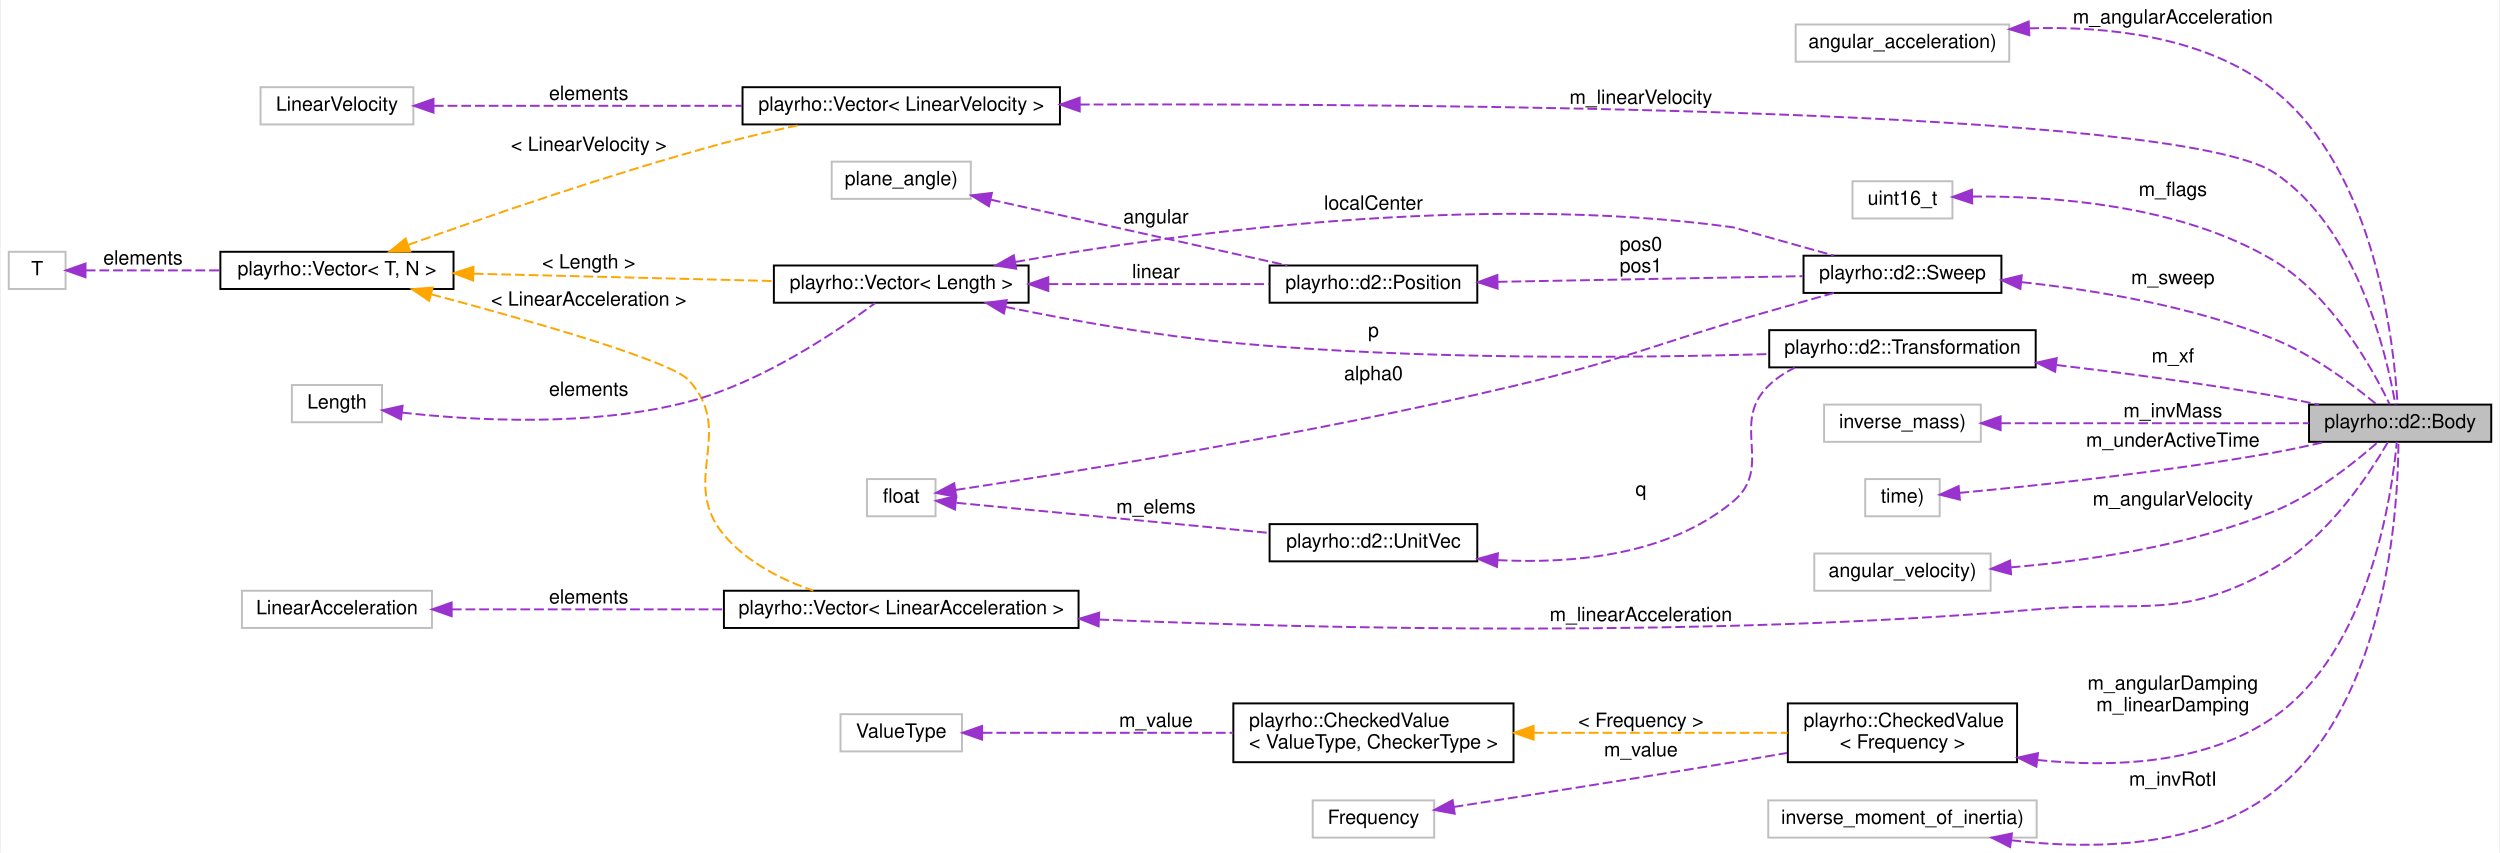
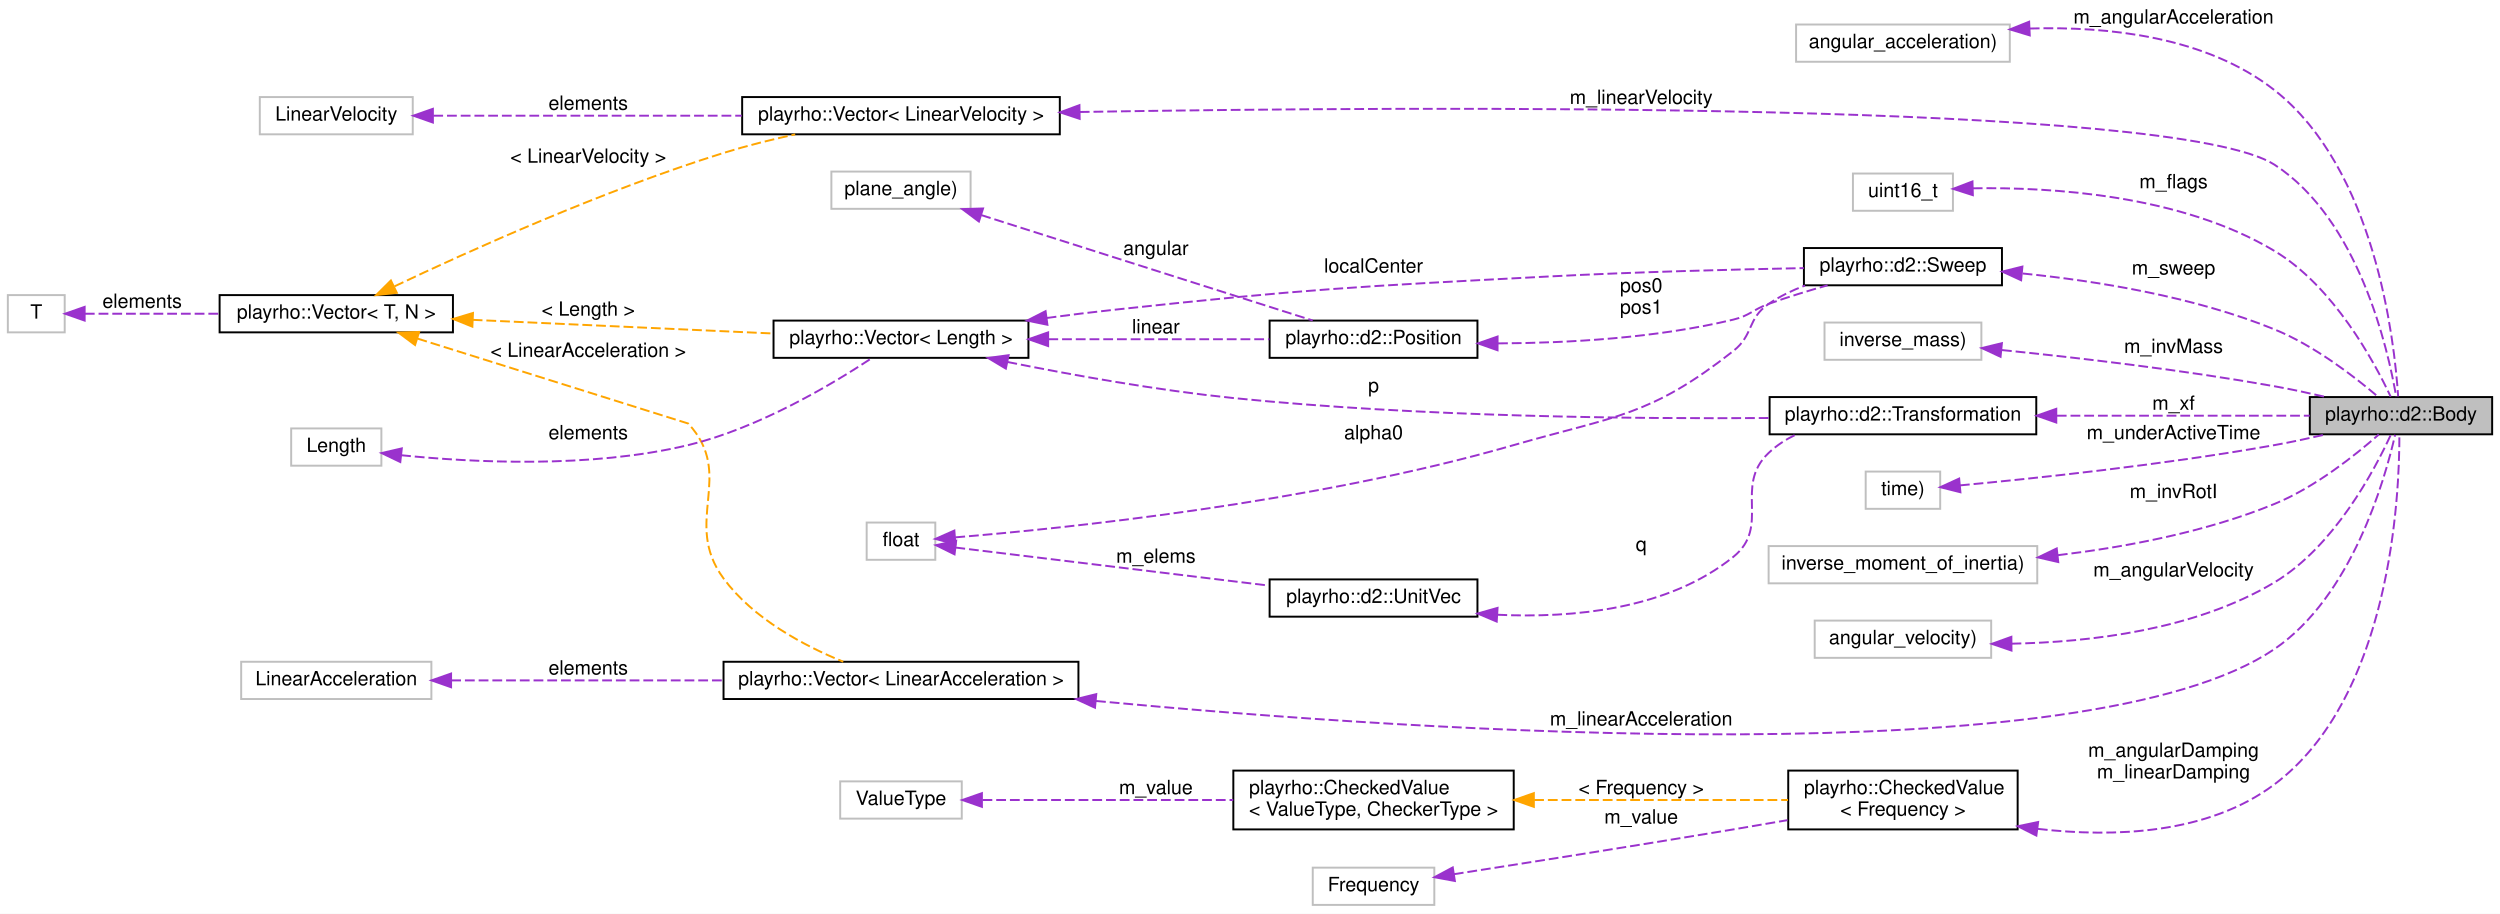
- <svg xmlns="http://www.w3.org/2000/svg" xmlns:xlink="http://www.w3.org/1999/xlink" width="1275pt" height="435pt" viewBox="0.00 0.00 1275.00 435.32">
-   <g id="graph0" class="graph" transform="scale(1 1) rotate(0) translate(4 431.32)">
-     <polygon fill="white" stroke="transparent" points="-4,4 -4,-431.32 1271,-431.32 1271,4 -4,4" />
+ <svg xmlns="http://www.w3.org/2000/svg" xmlns:xlink="http://www.w3.org/1999/xlink" width="1275pt" height="466pt" viewBox="0.00 0.00 1275.00 466.00">
+   <g id="graph0" class="graph" transform="scale(1 1) rotate(0) translate(4 462)">
+     <polygon fill="white" stroke="transparent" points="-4,4 -4,-462 1271,-462 1271,4 -4,4" />
    <g id="node1" class="node">
      <g id="a_node1">
        <a xlink:title="Physical entity that exists within a World.">
-           <polygon fill="#bfbfbf" stroke="black" points="1174,-205.82 1174,-224.82 1267,-224.82 1267,-205.82 1174,-205.82" />
-           <text text-anchor="middle" x="1220.5" y="-212.82" font-family="Helvetica,sans-Serif" font-size="10.00">playrho::d2::Body</text>
+           <polygon fill="#bfbfbf" stroke="black" points="1174,-240.5 1174,-259.5 1267,-259.5 1267,-240.5 1174,-240.5" />
+           <text text-anchor="middle" x="1220.5" y="-247.5" font-family="Helvetica,sans-Serif" font-size="10.00">playrho::d2::Body</text>
        </a>
      </g>
    </g>
    <g id="node2" class="node">
      <g id="a_node2">
        <a xlink:title=" ">
-           <polygon fill="white" stroke="#bfbfbf" points="912,-399.82 912,-418.82 1021,-418.82 1021,-399.82 912,-399.82" />
-           <text text-anchor="middle" x="966.5" y="-406.82" font-family="Helvetica,sans-Serif" font-size="10.00">angular_acceleration)</text>
+           <polygon fill="white" stroke="#bfbfbf" points="912,-430.5 912,-449.5 1021,-449.5 1021,-430.5 912,-430.5" />
+           <text text-anchor="middle" x="966.5" y="-437.5" font-family="Helvetica,sans-Serif" font-size="10.00">angular_acceleration)</text>
        </a>
      </g>
    </g>
    <g id="edge1" class="edge">
-       <path fill="none" stroke="#9a32cd" stroke-dasharray="5,2" d="M1031.24,-416.85C1071.1,-418.08 1121.27,-412.83 1156,-385.32 1208.35,-343.84 1217.54,-254.47 1219.16,-224.98" />
-       <polygon fill="#9a32cd" stroke="#9a32cd" points="1031.24,-413.35 1021.09,-416.4 1030.92,-420.34 1031.24,-413.35" />
-       <text text-anchor="middle" x="1104.5" y="-419.32" font-family="Helvetica,sans-Serif" font-size="10.00"> m_angularAcceleration</text>
+       <path fill="none" stroke="#9a32cd" stroke-dasharray="5,2" d="M1031.17,-447.45C1070.99,-448.63 1121.16,-443.38 1156,-416 1207.19,-375.77 1217.13,-289.09 1219.05,-259.86" />
+       <polygon fill="#9a32cd" stroke="#9a32cd" points="1031.17,-443.94 1021.02,-447 1030.86,-450.93 1031.17,-443.94" />
+       <text text-anchor="middle" x="1104.5" y="-450" font-family="Helvetica,sans-Serif" font-size="10.00"> m_angularAcceleration</text>
    </g>
    <g id="node3" class="node">
      <g id="a_node3">
        <a xlink:href="structplayrho_1_1Vector.html" target="_top" xlink:title=" ">
-           <polygon fill="white" stroke="black" points="374.5,-367.82 374.5,-386.82 536.5,-386.82 536.5,-367.82 374.5,-367.82" />
-           <text text-anchor="middle" x="455.5" y="-374.82" font-family="Helvetica,sans-Serif" font-size="10.00">playrho::Vector&lt; LinearVelocity &gt;</text>
+           <polygon fill="white" stroke="black" points="374.5,-393.5 374.5,-412.5 536.5,-412.5 536.5,-393.5 374.5,-393.5" />
+           <text text-anchor="middle" x="455.5" y="-400.5" font-family="Helvetica,sans-Serif" font-size="10.00">playrho::Vector&lt; LinearVelocity &gt;</text>
        </a>
      </g>
    </g>
    <g id="edge2" class="edge">
-       <path fill="none" stroke="#9a32cd" stroke-dasharray="5,2" d="M546.69,-377.97C724.25,-378.53 1106.26,-375.87 1156,-343.32 1198.76,-315.34 1213.82,-249.5 1218.07,-224.85" />
-       <polygon fill="#9a32cd" stroke="#9a32cd" points="546.6,-374.47 536.59,-377.93 546.57,-381.47 546.6,-374.47" />
-       <text text-anchor="middle" x="833" y="-378.32" font-family="Helvetica,sans-Serif" font-size="10.00"> m_linearVelocity</text>
+       <path fill="none" stroke="#9a32cd" stroke-dasharray="5,2" d="M546.68,-404.89C724.2,-407.86 1106.16,-410.35 1156,-378 1198.86,-350.18 1213.86,-284.25 1218.08,-259.56" />
+       <polygon fill="#9a32cd" stroke="#9a32cd" points="546.63,-401.38 536.57,-404.71 546.51,-408.38 546.63,-401.38" />
+       <text text-anchor="middle" x="833" y="-409" font-family="Helvetica,sans-Serif" font-size="10.00"> m_linearVelocity</text>
    </g>
    <g id="node4" class="node">
      <g id="a_node4">
        <a xlink:title=" ">
-           <polygon fill="white" stroke="#bfbfbf" points="128.5,-367.82 128.5,-386.82 206.5,-386.82 206.5,-367.82 128.5,-367.82" />
-           <text text-anchor="middle" x="167.5" y="-374.82" font-family="Helvetica,sans-Serif" font-size="10.00">LinearVelocity</text>
+           <polygon fill="white" stroke="#bfbfbf" points="128.5,-393.5 128.5,-412.5 206.5,-412.5 206.5,-393.5 128.5,-393.5" />
+           <text text-anchor="middle" x="167.5" y="-400.5" font-family="Helvetica,sans-Serif" font-size="10.00">LinearVelocity</text>
        </a>
      </g>
    </g>
    <g id="edge3" class="edge">
-       <path fill="none" stroke="#9a32cd" stroke-dasharray="5,2" d="M216.97,-377.32C259.98,-377.32 323.66,-377.32 374.26,-377.32" />
-       <polygon fill="#9a32cd" stroke="#9a32cd" points="216.77,-373.82 206.77,-377.32 216.77,-380.82 216.77,-373.82" />
-       <text text-anchor="middle" x="296" y="-380.32" font-family="Helvetica,sans-Serif" font-size="10.00"> elements</text>
+       <path fill="none" stroke="#9a32cd" stroke-dasharray="5,2" d="M216.97,-403C259.98,-403 323.66,-403 374.26,-403" />
+       <polygon fill="#9a32cd" stroke="#9a32cd" points="216.77,-399.5 206.77,-403 216.77,-406.5 216.77,-399.5" />
+       <text text-anchor="middle" x="296" y="-406" font-family="Helvetica,sans-Serif" font-size="10.00"> elements</text>
    </g>
    <g id="node5" class="node">
      <g id="a_node5">
        <a xlink:href="structplayrho_1_1Vector.html" target="_top" xlink:title="Vector.">
-           <polygon fill="white" stroke="black" points="108,-283.82 108,-302.82 227,-302.82 227,-283.82 108,-283.82" />
-           <text text-anchor="middle" x="167.5" y="-290.82" font-family="Helvetica,sans-Serif" font-size="10.00">playrho::Vector&lt; T, N &gt;</text>
+           <polygon fill="white" stroke="black" points="108,-292.5 108,-311.5 227,-311.5 227,-292.5 108,-292.5" />
+           <text text-anchor="middle" x="167.5" y="-299.5" font-family="Helvetica,sans-Serif" font-size="10.00">playrho::Vector&lt; T, N &gt;</text>
        </a>
      </g>
    </g>
    <g id="edge4" class="edge">
-       <path fill="none" stroke="orange" stroke-dasharray="5,2" d="M203.88,-306.33C242.95,-320.39 307.89,-342.86 365,-358.32 377.73,-361.76 391.61,-364.97 404.56,-367.73" />
-       <polygon fill="orange" stroke="orange" points="204.88,-302.97 194.29,-302.86 202.5,-309.55 204.88,-302.97" />
-       <text text-anchor="middle" x="296" y="-354.32" font-family="Helvetica,sans-Serif" font-size="10.00"> &lt; LinearVelocity &gt;</text>
+       <path fill="none" stroke="orange" stroke-dasharray="5,2" d="M197.2,-315.97C234.92,-333.87 303.61,-364.86 365,-384 376.68,-387.64 389.43,-390.81 401.55,-393.46" />
+       <polygon fill="orange" stroke="orange" points="198.38,-312.66 187.85,-311.5 195.36,-318.97 198.38,-312.66" />
+       <text text-anchor="middle" x="296" y="-379" font-family="Helvetica,sans-Serif" font-size="10.00"> &lt; LinearVelocity &gt;</text>
    </g>
    <g id="node9" class="node">
      <g id="a_node9">
        <a xlink:href="structplayrho_1_1Vector.html" target="_top" xlink:title=" ">
-           <polygon fill="white" stroke="black" points="390.5,-276.82 390.5,-295.82 520.5,-295.82 520.5,-276.82 390.5,-276.82" />
-           <text text-anchor="middle" x="455.5" y="-283.82" font-family="Helvetica,sans-Serif" font-size="10.00">playrho::Vector&lt; Length &gt;</text>
+           <polygon fill="white" stroke="black" points="390.5,-279.5 390.5,-298.5 520.5,-298.5 520.5,-279.5 390.5,-279.5" />
+           <text text-anchor="middle" x="455.5" y="-286.5" font-family="Helvetica,sans-Serif" font-size="10.00">playrho::Vector&lt; Length &gt;</text>
        </a>
      </g>
    </g>
    <g id="edge10" class="edge">
-       <path fill="none" stroke="orange" stroke-dasharray="5,2" d="M237.35,-291.63C283.85,-290.49 344.8,-289 390.29,-287.89" />
-       <polygon fill="orange" stroke="orange" points="236.98,-288.14 227.07,-291.88 237.15,-295.14 236.98,-288.14" />
-       <text text-anchor="middle" x="296" y="-294.32" font-family="Helvetica,sans-Serif" font-size="10.00"> &lt; Length &gt;</text>
-     </g>
-     <g id="node13" class="node">
-       <g id="a_node13">
+       <path fill="none" stroke="orange" stroke-dasharray="5,2" d="M237.06,-298.88C283.59,-296.77 344.7,-293.99 390.29,-291.92" />
+       <polygon fill="orange" stroke="orange" points="236.9,-295.39 227.07,-299.34 237.22,-302.38 236.9,-295.39" />
+       <text text-anchor="middle" x="296" y="-301" font-family="Helvetica,sans-Serif" font-size="10.00"> &lt; Length &gt;</text>
+     </g>
+     <g id="node14" class="node">
+       <g id="a_node14">
        <a xlink:href="structplayrho_1_1Vector.html" target="_top" xlink:title=" ">
-           <polygon fill="white" stroke="black" points="365,-110.82 365,-129.82 546,-129.82 546,-110.82 365,-110.82" />
-           <text text-anchor="middle" x="455.5" y="-117.82" font-family="Helvetica,sans-Serif" font-size="10.00">playrho::Vector&lt; LinearAcceleration &gt;</text>
-         </a>
-       </g>
-     </g>
-     <g id="edge15" class="edge">
-       <path fill="none" stroke="orange" stroke-dasharray="5,2" d="M215.73,-281.1C265.47,-267.84 337.85,-247.22 347,-237.32 371.43,-210.85 341.89,-185.94 365,-158.32 376.59,-144.46 394.13,-135.55 410.61,-129.87" />
-       <polygon fill="orange" stroke="orange" points="214.57,-277.79 205.8,-283.74 216.36,-284.56 214.57,-277.79" />
-       <text text-anchor="middle" x="296" y="-275.32" font-family="Helvetica,sans-Serif" font-size="10.00"> &lt; LinearAcceleration &gt;</text>
+           <polygon fill="white" stroke="black" points="365,-105.5 365,-124.5 546,-124.5 546,-105.5 365,-105.5" />
+           <text text-anchor="middle" x="455.5" y="-112.5" font-family="Helvetica,sans-Serif" font-size="10.00">playrho::Vector&lt; LinearAcceleration &gt;</text>
+         </a>
+       </g>
+     </g>
+     <g id="edge16" class="edge">
+       <path fill="none" stroke="orange" stroke-dasharray="5,2" d="M208.93,-289.32C261.59,-272.8 347,-246 347,-246 371.43,-219.54 343.66,-196.01 365,-167 380.12,-146.44 406,-132.69 426.06,-124.52" />
+       <polygon fill="orange" stroke="orange" points="207.68,-286.04 199.19,-292.37 209.77,-292.72 207.68,-286.04" />
+       <text text-anchor="middle" x="296" y="-280" font-family="Helvetica,sans-Serif" font-size="10.00"> &lt; LinearAcceleration &gt;</text>
    </g>
    <g id="node6" class="node">
      <g id="a_node6">
        <a xlink:title=" ">
-           <polygon fill="white" stroke="#bfbfbf" points="0,-283.82 0,-302.82 29,-302.82 29,-283.82 0,-283.82" />
-           <text text-anchor="middle" x="14.5" y="-290.82" font-family="Helvetica,sans-Serif" font-size="10.00">T</text>
+           <polygon fill="white" stroke="#bfbfbf" points="0,-292.5 0,-311.5 29,-311.5 29,-292.5 0,-292.5" />
+           <text text-anchor="middle" x="14.5" y="-299.5" font-family="Helvetica,sans-Serif" font-size="10.00">T</text>
        </a>
      </g>
    </g>
    <g id="edge5" class="edge">
-       <path fill="none" stroke="#9a32cd" stroke-dasharray="5,2" d="M39.27,-293.32C57.68,-293.32 83.99,-293.32 107.92,-293.32" />
-       <polygon fill="#9a32cd" stroke="#9a32cd" points="39.17,-289.82 29.17,-293.32 39.17,-296.82 39.17,-289.82" />
-       <text text-anchor="middle" x="68.5" y="-296.32" font-family="Helvetica,sans-Serif" font-size="10.00"> elements</text>
+       <path fill="none" stroke="#9a32cd" stroke-dasharray="5,2" d="M39.27,-302C57.68,-302 83.99,-302 107.92,-302" />
+       <polygon fill="#9a32cd" stroke="#9a32cd" points="39.17,-298.5 29.17,-302 39.17,-305.5 39.17,-298.5" />
+       <text text-anchor="middle" x="68.5" y="-305" font-family="Helvetica,sans-Serif" font-size="10.00"> elements</text>
    </g>
    <g id="node7" class="node">
      <g id="a_node7">
        <a xlink:title=" ">
-           <polygon fill="white" stroke="#bfbfbf" points="941,-319.82 941,-338.82 992,-338.82 992,-319.82 941,-319.82" />
-           <text text-anchor="middle" x="966.5" y="-326.82" font-family="Helvetica,sans-Serif" font-size="10.00">uint16_t</text>
+           <polygon fill="white" stroke="#bfbfbf" points="941,-354.5 941,-373.5 992,-373.5 992,-354.5 941,-354.5" />
+           <text text-anchor="middle" x="966.5" y="-361.5" font-family="Helvetica,sans-Serif" font-size="10.00">uint16_t</text>
        </a>
      </g>
    </g>
    <g id="edge6" class="edge">
-       <path fill="none" stroke="#9a32cd" stroke-dasharray="5,2" d="M1002.08,-331.01C1041.98,-331.37 1108.22,-326.98 1156,-298.32 1185.87,-280.39 1206.65,-242.67 1215.18,-224.92" />
-       <polygon fill="#9a32cd" stroke="#9a32cd" points="1002.11,-327.51 992.05,-330.81 1001.97,-334.5 1002.11,-327.51" />
-       <text text-anchor="middle" x="1104.5" y="-331.32" font-family="Helvetica,sans-Serif" font-size="10.00"> m_flags</text>
+       <path fill="none" stroke="#9a32cd" stroke-dasharray="5,2" d="M1002.1,-365.96C1042.01,-366.62 1108.27,-362.65 1156,-334 1186.09,-315.93 1206.77,-277.72 1215.22,-259.74" />
+       <polygon fill="#9a32cd" stroke="#9a32cd" points="1002.15,-362.46 992.06,-365.69 1001.96,-369.46 1002.15,-362.46" />
+       <text text-anchor="middle" x="1104.5" y="-366" font-family="Helvetica,sans-Serif" font-size="10.00"> m_flags</text>
    </g>
    <g id="node8" class="node">
      <g id="a_node8">
        <a xlink:href="structplayrho_1_1d2_1_1Transformation.html" target="_top" xlink:title="Describes a geometric transformation.">
-           <polygon fill="white" stroke="black" points="898.5,-243.82 898.5,-262.82 1034.5,-262.82 1034.5,-243.82 898.5,-243.82" />
-           <text text-anchor="middle" x="966.5" y="-250.82" font-family="Helvetica,sans-Serif" font-size="10.00">playrho::d2::Transformation</text>
+           <polygon fill="white" stroke="black" points="898.5,-240.5 898.5,-259.5 1034.5,-259.5 1034.5,-240.5 898.5,-240.5" />
+           <text text-anchor="middle" x="966.5" y="-247.5" font-family="Helvetica,sans-Serif" font-size="10.00">playrho::d2::Transformation</text>
        </a>
      </g>
    </g>
    <g id="edge7" class="edge">
-       <path fill="none" stroke="#9a32cd" stroke-dasharray="5,2" d="M1045.26,-245.02C1079.35,-240.97 1119.77,-235.6 1156,-229.32 1163.45,-228.02 1171.35,-226.45 1178.96,-224.83" />
-       <polygon fill="#9a32cd" stroke="#9a32cd" points="1044.42,-241.59 1034.9,-246.23 1045.24,-248.54 1044.42,-241.59" />
-       <text text-anchor="middle" x="1104.5" y="-246.32" font-family="Helvetica,sans-Serif" font-size="10.00"> m_xf</text>
+       <path fill="none" stroke="#9a32cd" stroke-dasharray="5,2" d="M1044.96,-250C1087.22,-250 1138.07,-250 1173.96,-250" />
+       <polygon fill="#9a32cd" stroke="#9a32cd" points="1044.7,-246.5 1034.7,-250 1044.7,-253.5 1044.7,-246.5" />
+       <text text-anchor="middle" x="1104.5" y="-253" font-family="Helvetica,sans-Serif" font-size="10.00"> m_xf</text>
    </g>
    <g id="edge8" class="edge">
-       <path fill="none" stroke="#9a32cd" stroke-dasharray="5,2" d="M508.74,-274.69C541.86,-267.89 585.72,-259.96 625,-256.32 719.62,-247.54 829.67,-248.6 898.46,-250.61" />
-       <polygon fill="#9a32cd" stroke="#9a32cd" points="507.9,-271.29 498.82,-276.75 509.33,-278.14 507.9,-271.29" />
-       <text text-anchor="middle" x="696.5" y="-259.32" font-family="Helvetica,sans-Serif" font-size="10.00"> p</text>
-     </g>
-     <g id="node18" class="node">
-       <g id="a_node18">
-         <a xlink:href="classplayrho_1_1d2_1_1Sweep.html" target="_top" xlink:title="Description of a &quot;sweep&quot; of motion in 2-D space.">
-           <polygon fill="white" stroke="black" points="916,-281.82 916,-300.82 1017,-300.82 1017,-281.82 916,-281.82" />
-           <text text-anchor="middle" x="966.5" y="-288.82" font-family="Helvetica,sans-Serif" font-size="10.00">playrho::d2::Sweep</text>
-         </a>
-       </g>
-     </g>
-     <g id="edge20" class="edge">
-       <path fill="none" stroke="#9a32cd" stroke-dasharray="5,2" d="M513.79,-297.64C595.42,-312.11 749.78,-333.25 880,-315.32 880.35,-315.27 907.73,-307.57 931.41,-300.91" />
-       <polygon fill="#9a32cd" stroke="#9a32cd" points="514.18,-294.16 503.72,-295.83 512.94,-301.05 514.18,-294.16" />
-       <text text-anchor="middle" x="696.5" y="-324.32" font-family="Helvetica,sans-Serif" font-size="10.00"> localCenter</text>
+       <path fill="none" stroke="#9a32cd" stroke-dasharray="5,2" d="M509.78,-277.4C542.79,-270.75 586.15,-262.95 625,-259 719.57,-249.39 829.63,-248.3 898.44,-248.82" />
+       <polygon fill="#9a32cd" stroke="#9a32cd" points="508.98,-274 499.89,-279.43 510.39,-280.85 508.98,-274" />
+       <text text-anchor="middle" x="696.5" y="-262" font-family="Helvetica,sans-Serif" font-size="10.00"> p</text>
    </g>
    <g id="node19" class="node">
      <g id="a_node19">
+         <a xlink:href="classplayrho_1_1d2_1_1Sweep.html" target="_top" xlink:title="Description of a &quot;sweep&quot; of motion in 2-D space.">
+           <polygon fill="white" stroke="black" points="916,-316.5 916,-335.5 1017,-335.5 1017,-316.5 916,-316.5" />
+           <text text-anchor="middle" x="966.5" y="-323.5" font-family="Helvetica,sans-Serif" font-size="10.00">playrho::d2::Sweep</text>
+         </a>
+       </g>
+     </g>
+     <g id="edge21" class="edge">
+       <path fill="none" stroke="#9a32cd" stroke-dasharray="5,2" d="M529.77,-299.84C541.21,-301.36 552.91,-302.8 564,-304 662.38,-314.62 687.18,-315.84 786,-321 829.9,-323.29 879.89,-324.57 915.95,-325.27" />
+       <polygon fill="#9a32cd" stroke="#9a32cd" points="530.18,-296.37 519.8,-298.5 529.24,-303.31 530.18,-296.37" />
+       <text text-anchor="middle" x="696.5" y="-323" font-family="Helvetica,sans-Serif" font-size="10.00"> localCenter</text>
+     </g>
+     <g id="node20" class="node">
+       <g id="a_node20">
        <a xlink:href="structplayrho_1_1d2_1_1Position.html" target="_top" xlink:title="2-D positional data structure.">
-           <polygon fill="white" stroke="black" points="643.5,-276.82 643.5,-295.82 749.5,-295.82 749.5,-276.82 643.5,-276.82" />
-           <text text-anchor="middle" x="696.5" y="-283.82" font-family="Helvetica,sans-Serif" font-size="10.00">playrho::d2::Position</text>
-         </a>
-       </g>
-     </g>
-     <g id="edge22" class="edge">
-       <path fill="none" stroke="#9a32cd" stroke-dasharray="5,2" d="M530.66,-286.32C567.19,-286.32 610.36,-286.32 643.36,-286.32" />
-       <polygon fill="#9a32cd" stroke="#9a32cd" points="530.55,-282.82 520.55,-286.32 530.55,-289.82 530.55,-282.82" />
-       <text text-anchor="middle" x="585.5" y="-289.32" font-family="Helvetica,sans-Serif" font-size="10.00"> linear</text>
+           <polygon fill="white" stroke="black" points="643.5,-279.5 643.5,-298.5 749.5,-298.5 749.5,-279.5 643.5,-279.5" />
+           <text text-anchor="middle" x="696.5" y="-286.5" font-family="Helvetica,sans-Serif" font-size="10.00">playrho::d2::Position</text>
+         </a>
+       </g>
+     </g>
+     <g id="edge23" class="edge">
+       <path fill="none" stroke="#9a32cd" stroke-dasharray="5,2" d="M530.66,-289C567.19,-289 610.36,-289 643.36,-289" />
+       <polygon fill="#9a32cd" stroke="#9a32cd" points="530.55,-285.5 520.55,-289 530.55,-292.5 530.55,-285.5" />
+       <text text-anchor="middle" x="585.5" y="-292" font-family="Helvetica,sans-Serif" font-size="10.00"> linear</text>
    </g>
    <g id="node10" class="node">
      <g id="a_node10">
        <a xlink:title=" ">
-           <polygon fill="white" stroke="#bfbfbf" points="144.5,-215.82 144.5,-234.82 190.5,-234.82 190.5,-215.82 144.5,-215.82" />
-           <text text-anchor="middle" x="167.5" y="-222.82" font-family="Helvetica,sans-Serif" font-size="10.00">Length</text>
+           <polygon fill="white" stroke="#bfbfbf" points="144.5,-224.5 144.5,-243.5 190.5,-243.5 190.5,-224.5 144.5,-224.5" />
+           <text text-anchor="middle" x="167.5" y="-231.5" font-family="Helvetica,sans-Serif" font-size="10.00">Length</text>
        </a>
      </g>
    </g>
    <g id="edge9" class="edge">
-       <path fill="none" stroke="#9a32cd" stroke-dasharray="5,2" d="M200.66,-220.75C236.89,-216.69 297.22,-213.21 347,-226.32 384.62,-236.22 423.08,-262.37 442.18,-276.66" />
-       <polygon fill="#9a32cd" stroke="#9a32cd" points="200.18,-217.29 190.67,-221.96 201.01,-224.23 200.18,-217.29" />
-       <text text-anchor="middle" x="296" y="-229.32" font-family="Helvetica,sans-Serif" font-size="10.00"> elements</text>
+       <path fill="none" stroke="#9a32cd" stroke-dasharray="5,2" d="M200.56,-229.84C236.7,-226.14 296.95,-222.99 347,-235 383.15,-243.68 421,-266.39 440.71,-279.43" />
+       <polygon fill="#9a32cd" stroke="#9a32cd" points="200.15,-226.36 190.59,-230.94 200.92,-233.32 200.15,-226.36" />
+       <text text-anchor="middle" x="296" y="-238" font-family="Helvetica,sans-Serif" font-size="10.00"> elements</text>
    </g>
    <g id="node11" class="node">
      <g id="a_node11">
        <a xlink:href="classplayrho_1_1d2_1_1UnitVec.html" target="_top" xlink:title="2-D unit vector.">
-           <polygon fill="white" stroke="black" points="643.5,-144.82 643.5,-163.82 749.5,-163.82 749.5,-144.82 643.5,-144.82" />
-           <text text-anchor="middle" x="696.5" y="-151.82" font-family="Helvetica,sans-Serif" font-size="10.00">playrho::d2::UnitVec</text>
+           <polygon fill="white" stroke="black" points="643.5,-147.5 643.5,-166.5 749.5,-166.5 749.5,-147.5 643.5,-147.5" />
+           <text text-anchor="middle" x="696.5" y="-154.5" font-family="Helvetica,sans-Serif" font-size="10.00">playrho::d2::UnitVec</text>
        </a>
      </g>
    </g>
    <g id="edge11" class="edge">
-       <path fill="none" stroke="#9a32cd" stroke-dasharray="5,2" d="M759.95,-145.44C798.69,-143.49 847.16,-147.96 880,-175.32 901.06,-192.86 878.4,-215.14 898,-234.32 901.92,-238.15 906.54,-241.22 911.5,-243.68" />
-       <polygon fill="#9a32cd" stroke="#9a32cd" points="759.56,-141.96 749.81,-146.11 760.02,-148.94 759.56,-141.96" />
-       <text text-anchor="middle" x="833" y="-178.32" font-family="Helvetica,sans-Serif" font-size="10.00"> q</text>
+       <path fill="none" stroke="#9a32cd" stroke-dasharray="5,2" d="M759.66,-148.48C798.28,-146.66 846.74,-151.16 880,-178 899.36,-193.62 879.95,-213.88 898,-231 902.06,-234.85 906.85,-237.94 911.96,-240.4" />
+       <polygon fill="#9a32cd" stroke="#9a32cd" points="759.32,-144.99 749.56,-149.1 759.75,-151.98 759.32,-144.99" />
+       <text text-anchor="middle" x="833" y="-181" font-family="Helvetica,sans-Serif" font-size="10.00"> q</text>
    </g>
    <g id="node12" class="node">
      <g id="a_node12">
        <a xlink:title=" ">
-           <polygon fill="white" stroke="#bfbfbf" points="438,-167.82 438,-186.82 473,-186.82 473,-167.82 438,-167.82" />
-           <text text-anchor="middle" x="455.5" y="-174.82" font-family="Helvetica,sans-Serif" font-size="10.00">float</text>
+           <polygon fill="white" stroke="#bfbfbf" points="438,-176.5 438,-195.5 473,-195.5 473,-176.5 438,-176.5" />
+           <text text-anchor="middle" x="455.5" y="-183.5" font-family="Helvetica,sans-Serif" font-size="10.00">float</text>
        </a>
      </g>
    </g>
    <g id="edge12" class="edge">
-       <path fill="none" stroke="#9a32cd" stroke-dasharray="5,2" d="M483.74,-174.69C522.39,-170.98 593.9,-164.09 643.04,-159.36" />
-       <polygon fill="#9a32cd" stroke="#9a32cd" points="482.92,-171.26 473.31,-175.7 483.6,-178.22 482.92,-171.26" />
-       <text text-anchor="middle" x="585.5" y="-169.32" font-family="Helvetica,sans-Serif" font-size="10.00"> m_elems</text>
-     </g>
-     <g id="edge24" class="edge">
-       <path fill="none" stroke="#9a32cd" stroke-dasharray="5,2" d="M483.31,-181.26C537.47,-189.45 663.65,-209.59 768,-234.32 826.57,-248.2 840.14,-255.72 898,-272.32 908.88,-275.44 920.77,-278.8 931.49,-281.81" />
-       <polygon fill="#9a32cd" stroke="#9a32cd" points="483.58,-177.77 473.17,-179.74 482.54,-184.69 483.58,-177.77" />
-       <text text-anchor="middle" x="696.5" y="-237.32" font-family="Helvetica,sans-Serif" font-size="10.00"> alpha0</text>
+       <path fill="none" stroke="#9a32cd" stroke-dasharray="5,2" d="M483.24,-182.76C521.77,-178.08 593.69,-169.35 643.04,-163.36" />
+       <polygon fill="#9a32cd" stroke="#9a32cd" points="482.81,-179.28 473.31,-183.96 483.65,-186.23 482.81,-179.28" />
+       <text text-anchor="middle" x="585.5" y="-175" font-family="Helvetica,sans-Serif" font-size="10.00"> m_elems</text>
+     </g>
+     <g id="edge25" class="edge">
+       <path fill="none" stroke="#9a32cd" stroke-dasharray="5,2" d="M483.21,-187.95C537.69,-192.42 665.14,-205.37 768,-235 820.04,-249.99 837.42,-249.54 880,-283 890.48,-291.24 887,-299.46 898,-307 903.62,-310.85 910.02,-313.93 916.57,-316.39" />
+       <polygon fill="#9a32cd" stroke="#9a32cd" points="483.27,-184.44 473.03,-187.15 482.72,-191.42 483.27,-184.44" />
+       <text text-anchor="middle" x="696.5" y="-238" font-family="Helvetica,sans-Serif" font-size="10.00"> alpha0</text>
+     </g>
+     <g id="node13" class="node">
+       <g id="a_node13">
+         <a xlink:title=" ">
+           <polygon fill="white" stroke="#bfbfbf" points="926.5,-278.5 926.5,-297.5 1006.5,-297.5 1006.5,-278.5 926.5,-278.5" />
+           <text text-anchor="middle" x="966.5" y="-285.5" font-family="Helvetica,sans-Serif" font-size="10.00">inverse_mass)</text>
+         </a>
+       </g>
    </g>
    <g id="edge13" class="edge">
-       <path fill="none" stroke="#9a32cd" stroke-dasharray="5,2" d="M556.63,-115.11C672.15,-110.32 867.69,-105.9 1035,-120.32 1089.38,-125 1108.54,-114.35 1156,-141.32 1183.67,-157.04 1204.95,-189.58 1214.3,-205.75" />
-       <polygon fill="#9a32cd" stroke="#9a32cd" points="556.23,-111.63 546.39,-115.55 556.53,-118.62 556.23,-111.63" />
-       <text text-anchor="middle" x="833" y="-114.32" font-family="Helvetica,sans-Serif" font-size="10.00"> m_linearAcceleration</text>
-     </g>
-     <g id="node14" class="node">
-       <g id="a_node14">
-         <a xlink:title=" ">
-           <polygon fill="white" stroke="#bfbfbf" points="119,-110.82 119,-129.82 216,-129.82 216,-110.82 119,-110.82" />
-           <text text-anchor="middle" x="167.5" y="-117.82" font-family="Helvetica,sans-Serif" font-size="10.00">LinearAcceleration</text>
-         </a>
-       </g>
+       <path fill="none" stroke="#9a32cd" stroke-dasharray="5,2" d="M1017,-283.47C1055.15,-279.62 1109.13,-273.37 1156,-265 1164.48,-263.49 1173.51,-261.55 1182.04,-259.57" />
+       <polygon fill="#9a32cd" stroke="#9a32cd" points="1016.28,-280.02 1006.68,-284.49 1016.97,-286.99 1016.28,-280.02" />
+       <text text-anchor="middle" x="1104.5" y="-282" font-family="Helvetica,sans-Serif" font-size="10.00"> m_invMass</text>
    </g>
    <g id="edge14" class="edge">
-       <path fill="none" stroke="#9a32cd" stroke-dasharray="5,2" d="M226.11,-120.32C265.88,-120.32 319.57,-120.32 364.9,-120.32" />
-       <polygon fill="#9a32cd" stroke="#9a32cd" points="226.05,-116.82 216.05,-120.32 226.05,-123.82 226.05,-116.82" />
-       <text text-anchor="middle" x="296" y="-123.32" font-family="Helvetica,sans-Serif" font-size="10.00"> elements</text>
+       <path fill="none" stroke="#9a32cd" stroke-dasharray="5,2" d="M554.97,-104.5C724.15,-88.52 1060.99,-66.29 1156,-131 1195.29,-157.76 1212.2,-216.91 1217.51,-240.25" />
+       <polygon fill="#9a32cd" stroke="#9a32cd" points="554.44,-101.04 544.81,-105.47 555.1,-108 554.44,-101.04" />
+       <text text-anchor="middle" x="833" y="-92" font-family="Helvetica,sans-Serif" font-size="10.00"> m_linearAcceleration</text>
    </g>
    <g id="node15" class="node">
      <g id="a_node15">
        <a xlink:title=" ">
-           <polygon fill="white" stroke="#bfbfbf" points="926.5,-205.82 926.5,-224.82 1006.5,-224.82 1006.5,-205.82 926.5,-205.82" />
-           <text text-anchor="middle" x="966.5" y="-212.82" font-family="Helvetica,sans-Serif" font-size="10.00">inverse_mass)</text>
-         </a>
-       </g>
-     </g>
-     <g id="edge16" class="edge">
-       <path fill="none" stroke="#9a32cd" stroke-dasharray="5,2" d="M1016.83,-215.32C1062.41,-215.32 1129.56,-215.32 1173.91,-215.32" />
-       <polygon fill="#9a32cd" stroke="#9a32cd" points="1016.6,-211.82 1006.6,-215.32 1016.6,-218.82 1016.6,-211.82" />
-       <text text-anchor="middle" x="1104.5" y="-218.32" font-family="Helvetica,sans-Serif" font-size="10.00"> m_invMass</text>
+           <polygon fill="white" stroke="#bfbfbf" points="119,-105.5 119,-124.5 216,-124.5 216,-105.5 119,-105.5" />
+           <text text-anchor="middle" x="167.5" y="-112.5" font-family="Helvetica,sans-Serif" font-size="10.00">LinearAcceleration</text>
+         </a>
+       </g>
+     </g>
+     <g id="edge15" class="edge">
+       <path fill="none" stroke="#9a32cd" stroke-dasharray="5,2" d="M226.11,-115C265.88,-115 319.57,-115 364.9,-115" />
+       <polygon fill="#9a32cd" stroke="#9a32cd" points="226.05,-111.5 216.05,-115 226.05,-118.5 226.05,-111.5" />
+       <text text-anchor="middle" x="296" y="-118" font-family="Helvetica,sans-Serif" font-size="10.00"> elements</text>
    </g>
    <g id="node16" class="node">
      <g id="a_node16">
        <a xlink:title=" ">
-           <polygon fill="white" stroke="#bfbfbf" points="947.5,-167.82 947.5,-186.82 985.5,-186.82 985.5,-167.82 947.5,-167.82" />
-           <text text-anchor="middle" x="966.5" y="-174.82" font-family="Helvetica,sans-Serif" font-size="10.00">time)</text>
+           <polygon fill="white" stroke="#bfbfbf" points="947.5,-202.5 947.5,-221.5 985.5,-221.5 985.5,-202.5 947.5,-202.5" />
+           <text text-anchor="middle" x="966.5" y="-209.5" font-family="Helvetica,sans-Serif" font-size="10.00">time)</text>
        </a>
      </g>
    </g>
    <g id="edge17" class="edge">
-       <path fill="none" stroke="#9a32cd" stroke-dasharray="5,2" d="M995.56,-179.76C1032.51,-183.21 1099.43,-190.22 1156,-200.32 1164.48,-201.83 1173.51,-203.77 1182.04,-205.74" />
-       <polygon fill="#9a32cd" stroke="#9a32cd" points="995.81,-176.27 985.53,-178.85 995.17,-183.24 995.81,-176.27" />
-       <text text-anchor="middle" x="1104.5" y="-203.32" font-family="Helvetica,sans-Serif" font-size="10.00"> m_underActiveTime</text>
+       <path fill="none" stroke="#9a32cd" stroke-dasharray="5,2" d="M995.56,-214.45C1032.51,-217.89 1099.43,-224.9 1156,-235 1164.48,-236.51 1173.51,-238.45 1182.04,-240.43" />
+       <polygon fill="#9a32cd" stroke="#9a32cd" points="995.81,-210.95 985.53,-213.53 995.17,-217.93 995.81,-210.95" />
+       <text text-anchor="middle" x="1104.5" y="-238" font-family="Helvetica,sans-Serif" font-size="10.00"> m_underActiveTime</text>
    </g>
    <g id="node17" class="node">
      <g id="a_node17">
        <a xlink:title=" ">
-           <polygon fill="white" stroke="#bfbfbf" points="921.5,-129.82 921.5,-148.82 1011.5,-148.82 1011.5,-129.82 921.5,-129.82" />
-           <text text-anchor="middle" x="966.5" y="-136.82" font-family="Helvetica,sans-Serif" font-size="10.00">angular_velocity)</text>
+           <polygon fill="white" stroke="#bfbfbf" points="898,-164.5 898,-183.5 1035,-183.5 1035,-164.5 898,-164.5" />
+           <text text-anchor="middle" x="966.5" y="-171.5" font-family="Helvetica,sans-Serif" font-size="10.00">inverse_moment_of_inertia)</text>
        </a>
      </g>
    </g>
    <g id="edge18" class="edge">
-       <path fill="none" stroke="#9a32cd" stroke-dasharray="5,2" d="M1021.71,-141.74C1060.37,-145.01 1112.91,-152.62 1156,-170.32 1176.75,-178.84 1197.29,-195.23 1209.17,-205.7" />
-       <polygon fill="#9a32cd" stroke="#9a32cd" points="1021.93,-138.25 1011.69,-140.97 1021.39,-145.23 1021.93,-138.25" />
-       <text text-anchor="middle" x="1104.5" y="-173.32" font-family="Helvetica,sans-Serif" font-size="10.00"> m_angularVelocity</text>
+       <path fill="none" stroke="#9a32cd" stroke-dasharray="5,2" d="M1045.5,-178.85C1080.32,-183.01 1121.24,-190.72 1156,-205 1176.75,-213.52 1197.29,-229.91 1209.17,-240.39" />
+       <polygon fill="#9a32cd" stroke="#9a32cd" points="1045.71,-175.35 1035.38,-177.72 1044.93,-182.31 1045.71,-175.35" />
+       <text text-anchor="middle" x="1104.5" y="-208" font-family="Helvetica,sans-Serif" font-size="10.00"> m_invRotI</text>
+     </g>
+     <g id="node18" class="node">
+       <g id="a_node18">
+         <a xlink:title=" ">
+           <polygon fill="white" stroke="#bfbfbf" points="921.5,-126.5 921.5,-145.5 1011.5,-145.5 1011.5,-126.5 921.5,-126.5" />
+           <text text-anchor="middle" x="966.5" y="-133.5" font-family="Helvetica,sans-Serif" font-size="10.00">angular_velocity)</text>
+         </a>
+       </g>
    </g>
    <g id="edge19" class="edge">
-       <path fill="none" stroke="#9a32cd" stroke-dasharray="5,2" d="M1027.47,-287.3C1065.42,-283.2 1114.9,-274.94 1156,-258.32 1176,-250.23 1196.11,-235.16 1208.19,-225.18" />
-       <polygon fill="#9a32cd" stroke="#9a32cd" points="1026.69,-283.86 1017.09,-288.35 1027.39,-290.82 1026.69,-283.86" />
-       <text text-anchor="middle" x="1104.5" y="-286.32" font-family="Helvetica,sans-Serif" font-size="10.00"> m_sweep</text>
-     </g>
-     <g id="edge21" class="edge">
-       <path fill="none" stroke="#9a32cd" stroke-dasharray="5,2" d="M759.95,-287.48C807.33,-288.36 871.6,-289.56 915.59,-290.38" />
-       <polygon fill="#9a32cd" stroke="#9a32cd" points="759.87,-283.98 749.81,-287.29 759.74,-290.98 759.87,-283.98" />
-       <text text-anchor="middle" x="833" y="-303.32" font-family="Helvetica,sans-Serif" font-size="10.00"> pos0</text>
-       <text text-anchor="middle" x="833" y="-292.32" font-family="Helvetica,sans-Serif" font-size="10.00">pos1</text>
-     </g>
-     <g id="node20" class="node">
-       <g id="a_node20">
-         <a xlink:title=" ">
-           <polygon fill="white" stroke="#bfbfbf" points="420,-329.82 420,-348.82 491,-348.82 491,-329.82 420,-329.82" />
-           <text text-anchor="middle" x="455.5" y="-336.82" font-family="Helvetica,sans-Serif" font-size="10.00">plane_angle)</text>
-         </a>
-       </g>
-     </g>
-     <g id="edge23" class="edge">
-       <path fill="none" stroke="#9a32cd" stroke-dasharray="5,2" d="M501.23,-329.4C544.59,-319.78 609.9,-305.3 652.62,-295.82" />
-       <polygon fill="#9a32cd" stroke="#9a32cd" points="500.26,-326.03 491.25,-331.61 501.77,-332.86 500.26,-326.03" />
-       <text text-anchor="middle" x="585.5" y="-317.32" font-family="Helvetica,sans-Serif" font-size="10.00"> angular</text>
+       <path fill="none" stroke="#9a32cd" stroke-dasharray="5,2" d="M1021.88,-133.72C1061.66,-134.46 1115.53,-140.69 1156,-165 1186.48,-183.31 1207.09,-222.32 1215.39,-240.42" />
+       <polygon fill="#9a32cd" stroke="#9a32cd" points="1021.85,-130.22 1011.83,-133.64 1021.8,-137.22 1021.85,-130.22" />
+       <text text-anchor="middle" x="1104.5" y="-168" font-family="Helvetica,sans-Serif" font-size="10.00"> m_angularVelocity</text>
+     </g>
+     <g id="edge20" class="edge">
+       <path fill="none" stroke="#9a32cd" stroke-dasharray="5,2" d="M1027.53,-322.52C1065.5,-318.7 1114.98,-310.72 1156,-294 1176.37,-285.7 1196.7,-269.97 1208.68,-259.75" />
+       <polygon fill="#9a32cd" stroke="#9a32cd" points="1026.77,-319.07 1017.14,-323.49 1027.42,-326.04 1026.77,-319.07" />
+       <text text-anchor="middle" x="1104.5" y="-322" font-family="Helvetica,sans-Serif" font-size="10.00"> m_sweep</text>
+     </g>
+     <g id="edge22" class="edge">
+       <path fill="none" stroke="#9a32cd" stroke-dasharray="5,2" d="M760,-286.87C795.63,-287.03 840.83,-289.56 880,-299 888.51,-301.05 889.77,-304.03 898,-307 907.62,-310.47 918.19,-313.71 928.06,-316.5" />
+       <polygon fill="#9a32cd" stroke="#9a32cd" points="759.74,-283.37 749.75,-286.88 759.76,-290.37 759.74,-283.37" />
+       <text text-anchor="middle" x="833" y="-313" font-family="Helvetica,sans-Serif" font-size="10.00"> pos0</text>
+       <text text-anchor="middle" x="833" y="-302" font-family="Helvetica,sans-Serif" font-size="10.00">pos1</text>
    </g>
    <g id="node21" class="node">
      <g id="a_node21">
-         <a xlink:href="classplayrho_1_1CheckedValue.html" target="_top" xlink:title=" ">
-           <polygon fill="white" stroke="black" points="908,-42.32 908,-72.32 1025,-72.32 1025,-42.32 908,-42.32" />
-           <text text-anchor="start" x="916" y="-60.32" font-family="Helvetica,sans-Serif" font-size="10.00">playrho::CheckedValue</text>
-           <text text-anchor="middle" x="966.5" y="-49.32" font-family="Helvetica,sans-Serif" font-size="10.00">&lt; Frequency &gt;</text>
-         </a>
-       </g>
-     </g>
-     <g id="edge25" class="edge">
-       <path fill="none" stroke="#9a32cd" stroke-dasharray="5,2" d="M1035.45,-43.44C1074.04,-39.41 1121.41,-41.33 1156,-65.32 1204.8,-99.16 1216.27,-178.42 1218.81,-205.8" />
-       <polygon fill="#9a32cd" stroke="#9a32cd" points="1034.84,-39.99 1025.32,-44.66 1035.67,-46.94 1034.84,-39.99" />
-       <text text-anchor="middle" x="1104.5" y="-79.32" font-family="Helvetica,sans-Serif" font-size="10.00"> m_angularDamping</text>
-       <text text-anchor="middle" x="1104.5" y="-68.32" font-family="Helvetica,sans-Serif" font-size="10.00">m_linearDamping</text>
+         <a xlink:title=" ">
+           <polygon fill="white" stroke="#bfbfbf" points="420,-355.5 420,-374.5 491,-374.5 491,-355.5 420,-355.5" />
+           <text text-anchor="middle" x="455.5" y="-362.5" font-family="Helvetica,sans-Serif" font-size="10.00">plane_angle)</text>
+         </a>
+       </g>
+     </g>
+     <g id="edge24" class="edge">
+       <path fill="none" stroke="#9a32cd" stroke-dasharray="5,2" d="M496.45,-352.3C544.1,-337.14 622.69,-312.15 665.48,-298.55" />
+       <polygon fill="#9a32cd" stroke="#9a32cd" points="495.24,-349.01 486.77,-355.37 497.36,-355.68 495.24,-349.01" />
+       <text text-anchor="middle" x="585.5" y="-332" font-family="Helvetica,sans-Serif" font-size="10.00"> angular</text>
    </g>
    <g id="node22" class="node">
      <g id="a_node22">
-         <a xlink:title=" ">
-           <polygon fill="white" stroke="#bfbfbf" points="665.5,-3.82 665.5,-22.82 727.5,-22.82 727.5,-3.82 665.5,-3.82" />
-           <text text-anchor="middle" x="696.5" y="-10.82" font-family="Helvetica,sans-Serif" font-size="10.00">Frequency</text>
+         <a xlink:href="classplayrho_1_1CheckedValue.html" target="_top" xlink:title=" ">
+           <polygon fill="white" stroke="black" points="908,-39 908,-69 1025,-69 1025,-39 908,-39" />
+           <text text-anchor="start" x="916" y="-57" font-family="Helvetica,sans-Serif" font-size="10.00">playrho::CheckedValue</text>
+           <text text-anchor="middle" x="966.5" y="-46" font-family="Helvetica,sans-Serif" font-size="10.00">&lt; Frequency &gt;</text>
        </a>
      </g>
    </g>
    <g id="edge26" class="edge">
-       <path fill="none" stroke="#9a32cd" stroke-dasharray="5,2" d="M737.45,-19.47C774.45,-25.22 830.98,-34.12 880,-42.32 888.92,-43.81 898.35,-45.42 907.57,-47.02" />
-       <polygon fill="#9a32cd" stroke="#9a32cd" points="737.98,-16.01 727.56,-17.94 736.9,-22.93 737.98,-16.01" />
-       <text text-anchor="middle" x="833" y="-45.32" font-family="Helvetica,sans-Serif" font-size="10.00"> m_value</text>
+       <path fill="none" stroke="#9a32cd" stroke-dasharray="5,2" d="M1035.3,-39.27C1074.28,-34.79 1122.09,-36.55 1156,-62 1215.24,-106.46 1219.77,-208.84 1219.69,-240.5" />
+       <polygon fill="#9a32cd" stroke="#9a32cd" points="1034.54,-35.84 1025.08,-40.61 1035.45,-42.78 1034.54,-35.84" />
+       <text text-anchor="middle" x="1104.5" y="-76" font-family="Helvetica,sans-Serif" font-size="10.00"> m_angularDamping</text>
+       <text text-anchor="middle" x="1104.5" y="-65" font-family="Helvetica,sans-Serif" font-size="10.00">m_linearDamping</text>
    </g>
    <g id="node23" class="node">
      <g id="a_node23">
-         <a xlink:href="classplayrho_1_1CheckedValue.html" target="_top" xlink:title="Checked value.">
-           <polygon fill="white" stroke="black" points="625,-42.32 625,-72.32 768,-72.32 768,-42.32 625,-42.32" />
-           <text text-anchor="start" x="633" y="-60.32" font-family="Helvetica,sans-Serif" font-size="10.00">playrho::CheckedValue</text>
-           <text text-anchor="middle" x="696.5" y="-49.32" font-family="Helvetica,sans-Serif" font-size="10.00">&lt; ValueType, CheckerType &gt;</text>
+         <a xlink:title=" ">
+           <polygon fill="white" stroke="#bfbfbf" points="665.5,-0.5 665.5,-19.5 727.5,-19.5 727.5,-0.5 665.5,-0.5" />
+           <text text-anchor="middle" x="696.5" y="-7.5" font-family="Helvetica,sans-Serif" font-size="10.00">Frequency</text>
        </a>
      </g>
    </g>
    <g id="edge27" class="edge">
-       <path fill="none" stroke="orange" stroke-dasharray="5,2" d="M778.41,-57.32C820.16,-57.32 870.11,-57.32 907.89,-57.32" />
-       <polygon fill="orange" stroke="orange" points="778.26,-53.82 768.26,-57.32 778.26,-60.82 778.26,-53.82" />
-       <text text-anchor="middle" x="833" y="-60.32" font-family="Helvetica,sans-Serif" font-size="10.00"> &lt; Frequency &gt;</text>
+       <path fill="none" stroke="#9a32cd" stroke-dasharray="5,2" d="M737.45,-16.16C774.45,-21.91 830.98,-30.8 880,-39 888.92,-40.49 898.35,-42.11 907.57,-43.71" />
+       <polygon fill="#9a32cd" stroke="#9a32cd" points="737.98,-12.7 727.56,-14.62 736.9,-19.62 737.98,-12.7" />
+       <text text-anchor="middle" x="833" y="-42" font-family="Helvetica,sans-Serif" font-size="10.00"> m_value</text>
    </g>
    <g id="node24" class="node">
      <g id="a_node24">
-         <a xlink:title=" ">
-           <polygon fill="white" stroke="#bfbfbf" points="424.5,-47.82 424.5,-66.82 486.5,-66.82 486.5,-47.82 424.5,-47.82" />
-           <text text-anchor="middle" x="455.5" y="-54.82" font-family="Helvetica,sans-Serif" font-size="10.00">ValueType</text>
+         <a xlink:href="classplayrho_1_1CheckedValue.html" target="_top" xlink:title="Checked value.">
+           <polygon fill="white" stroke="black" points="625,-39 625,-69 768,-69 768,-39 625,-39" />
+           <text text-anchor="start" x="633" y="-57" font-family="Helvetica,sans-Serif" font-size="10.00">playrho::CheckedValue</text>
+           <text text-anchor="middle" x="696.5" y="-46" font-family="Helvetica,sans-Serif" font-size="10.00">&lt; ValueType, CheckerType &gt;</text>
        </a>
      </g>
    </g>
    <g id="edge28" class="edge">
-       <path fill="none" stroke="#9a32cd" stroke-dasharray="5,2" d="M497.07,-57.32C532.02,-57.32 583.27,-57.32 624.94,-57.32" />
-       <polygon fill="#9a32cd" stroke="#9a32cd" points="496.77,-53.82 486.77,-57.32 496.77,-60.82 496.77,-53.82" />
-       <text text-anchor="middle" x="585.5" y="-60.32" font-family="Helvetica,sans-Serif" font-size="10.00"> m_value</text>
+       <path fill="none" stroke="orange" stroke-dasharray="5,2" d="M778.41,-54C820.16,-54 870.11,-54 907.89,-54" />
+       <polygon fill="orange" stroke="orange" points="778.26,-50.5 768.26,-54 778.26,-57.5 778.26,-50.5" />
+       <text text-anchor="middle" x="833" y="-57" font-family="Helvetica,sans-Serif" font-size="10.00"> &lt; Frequency &gt;</text>
    </g>
    <g id="node25" class="node">
      <g id="a_node25">
        <a xlink:title=" ">
-           <polygon fill="white" stroke="#bfbfbf" points="898,-3.82 898,-22.82 1035,-22.82 1035,-3.82 898,-3.82" />
-           <text text-anchor="middle" x="966.5" y="-10.82" font-family="Helvetica,sans-Serif" font-size="10.00">inverse_moment_of_inertia)</text>
+           <polygon fill="white" stroke="#bfbfbf" points="424.5,-44.5 424.5,-63.5 486.5,-63.5 486.5,-44.5 424.5,-44.5" />
+           <text text-anchor="middle" x="455.5" y="-51.5" font-family="Helvetica,sans-Serif" font-size="10.00">ValueType</text>
        </a>
      </g>
    </g>
    <g id="edge29" class="edge">
-       <path fill="none" stroke="#9a32cd" stroke-dasharray="5,2" d="M1022.1,-2.46C1063.12,2.46 1118.47,1.79 1156,-27.32 1214.26,-72.49 1219.49,-173.51 1219.64,-205.44" />
-       <polygon fill="#9a32cd" stroke="#9a32cd" points="1021.45,0.99 1012,-3.81 1022.38,-5.95 1021.45,0.99" />
-       <text text-anchor="middle" x="1104.5" y="-30.32" font-family="Helvetica,sans-Serif" font-size="10.00"> m_invRotI</text>
+       <path fill="none" stroke="#9a32cd" stroke-dasharray="5,2" d="M497.07,-54C532.02,-54 583.27,-54 624.94,-54" />
+       <polygon fill="#9a32cd" stroke="#9a32cd" points="496.77,-50.5 486.77,-54 496.77,-57.5 496.77,-50.5" />
+       <text text-anchor="middle" x="585.5" y="-57" font-family="Helvetica,sans-Serif" font-size="10.00"> m_value</text>
    </g>
  </g>
</svg>
